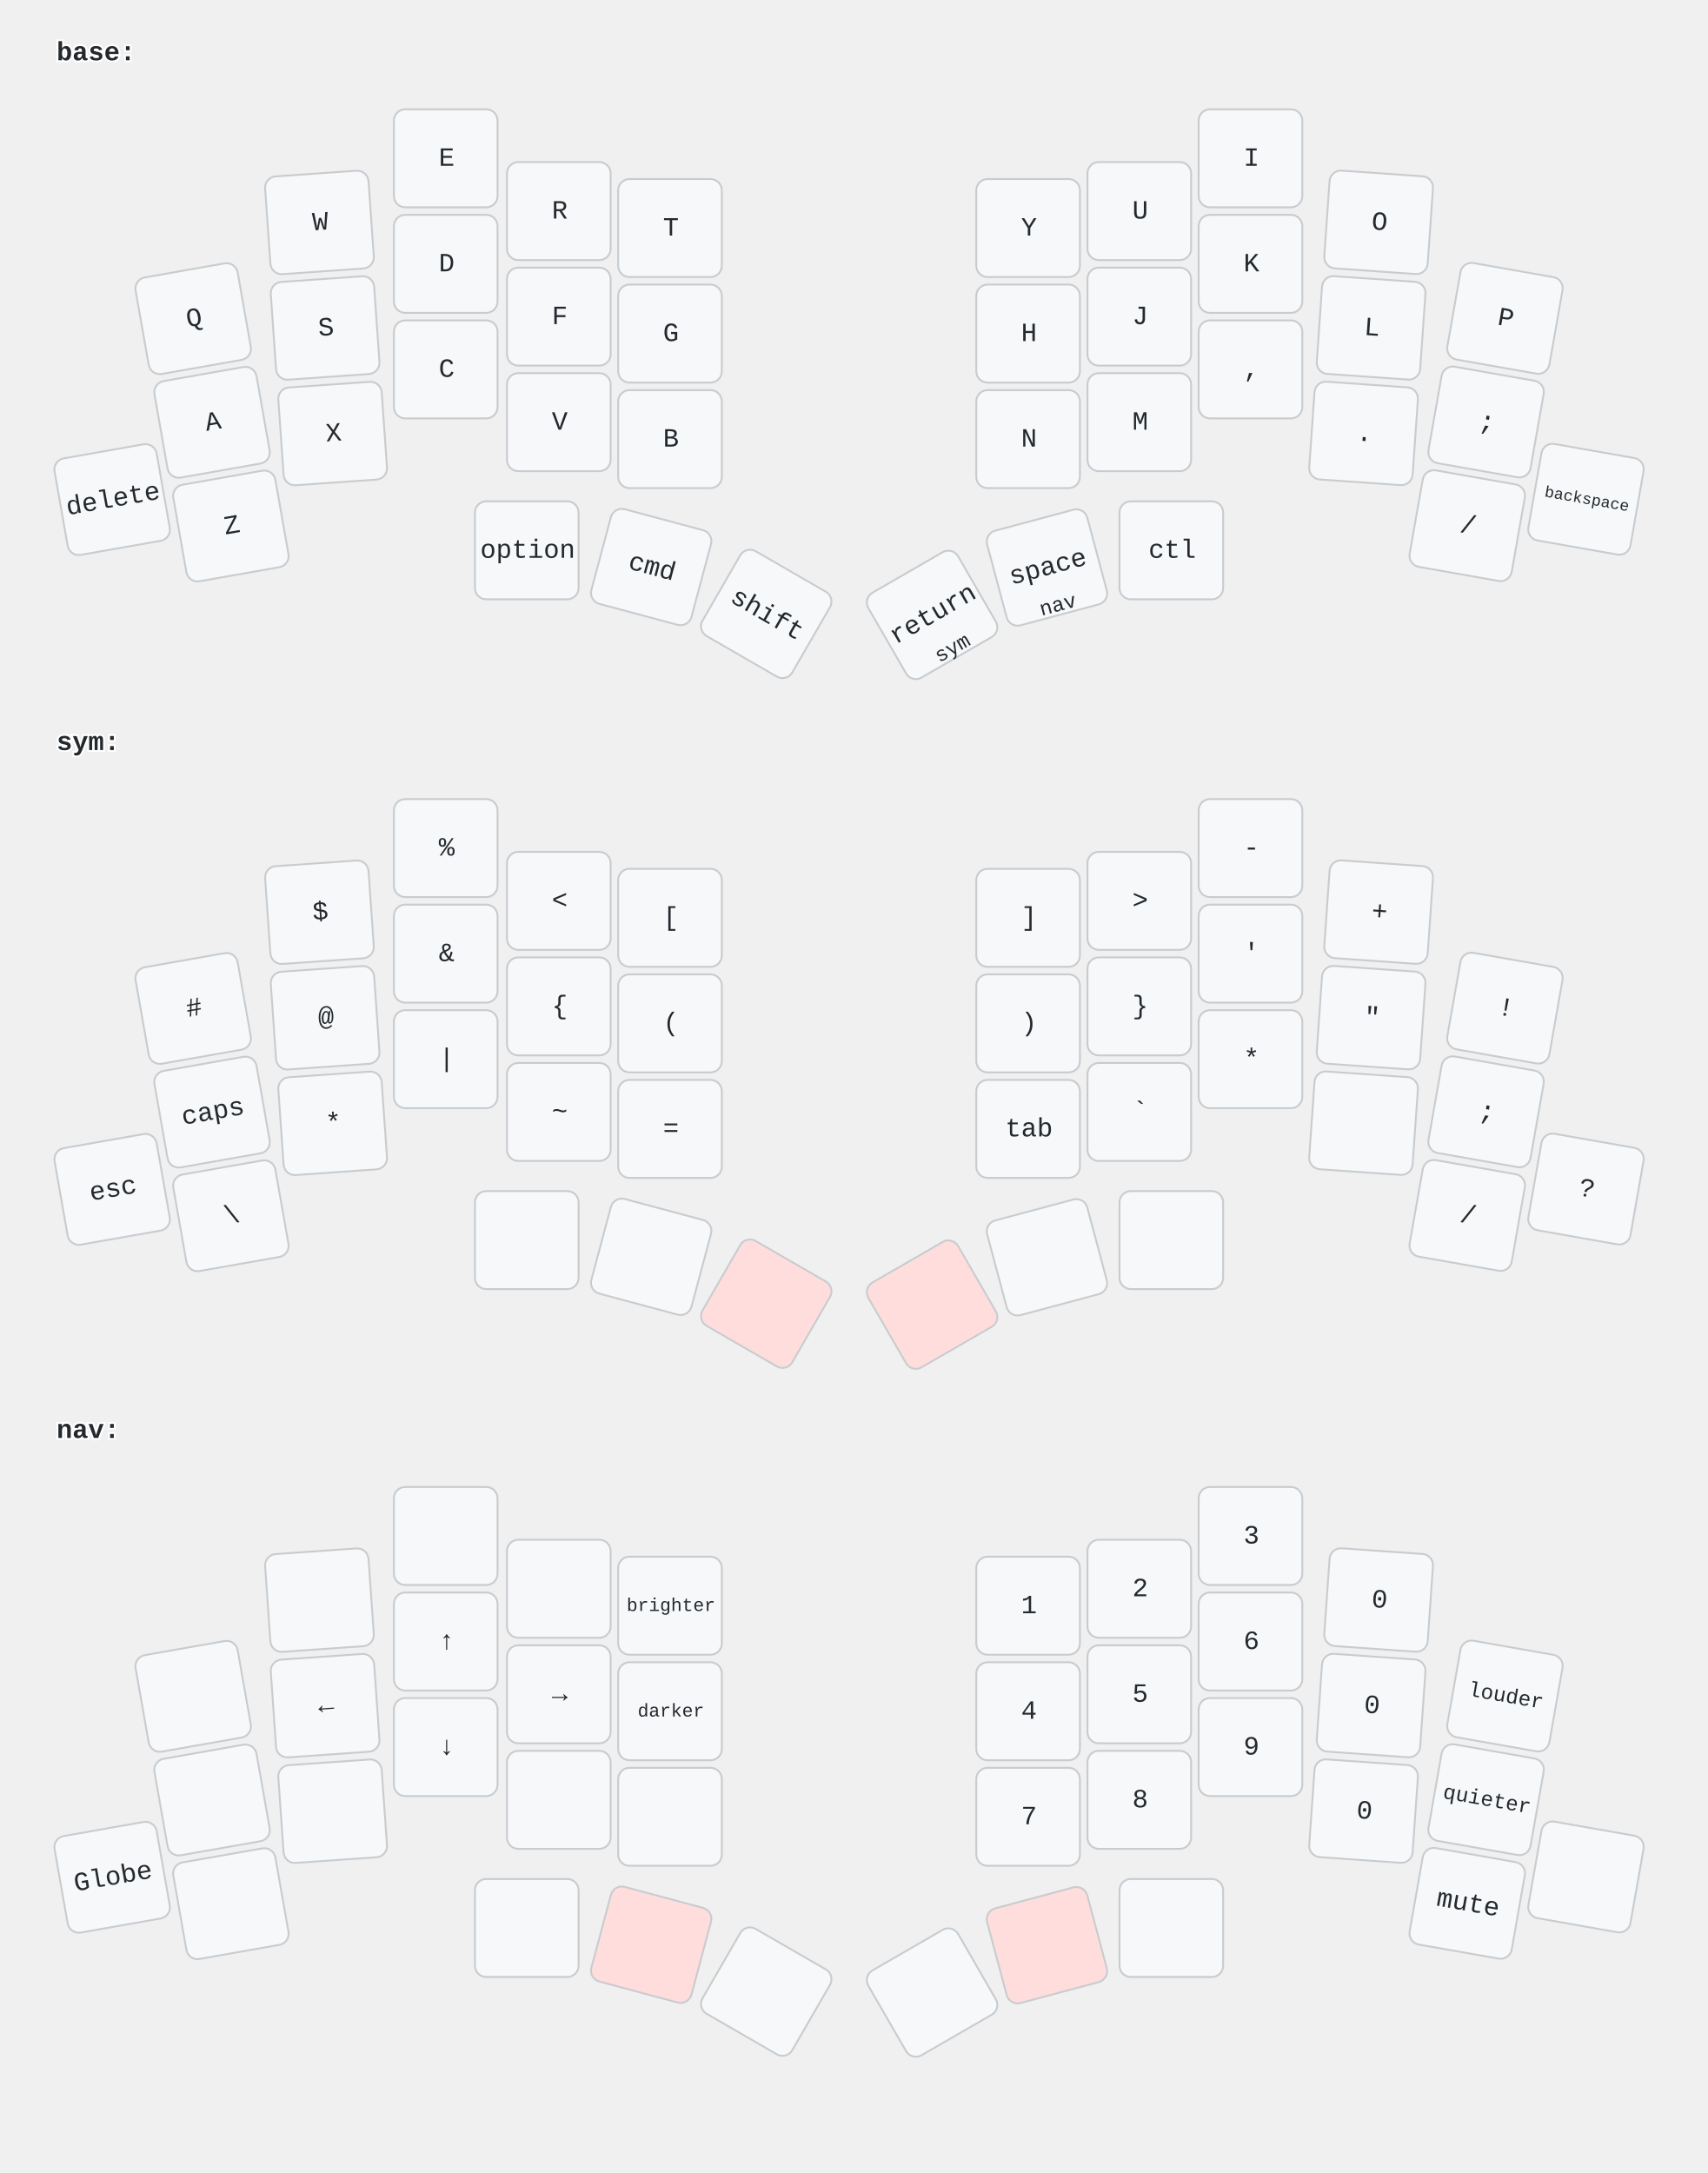
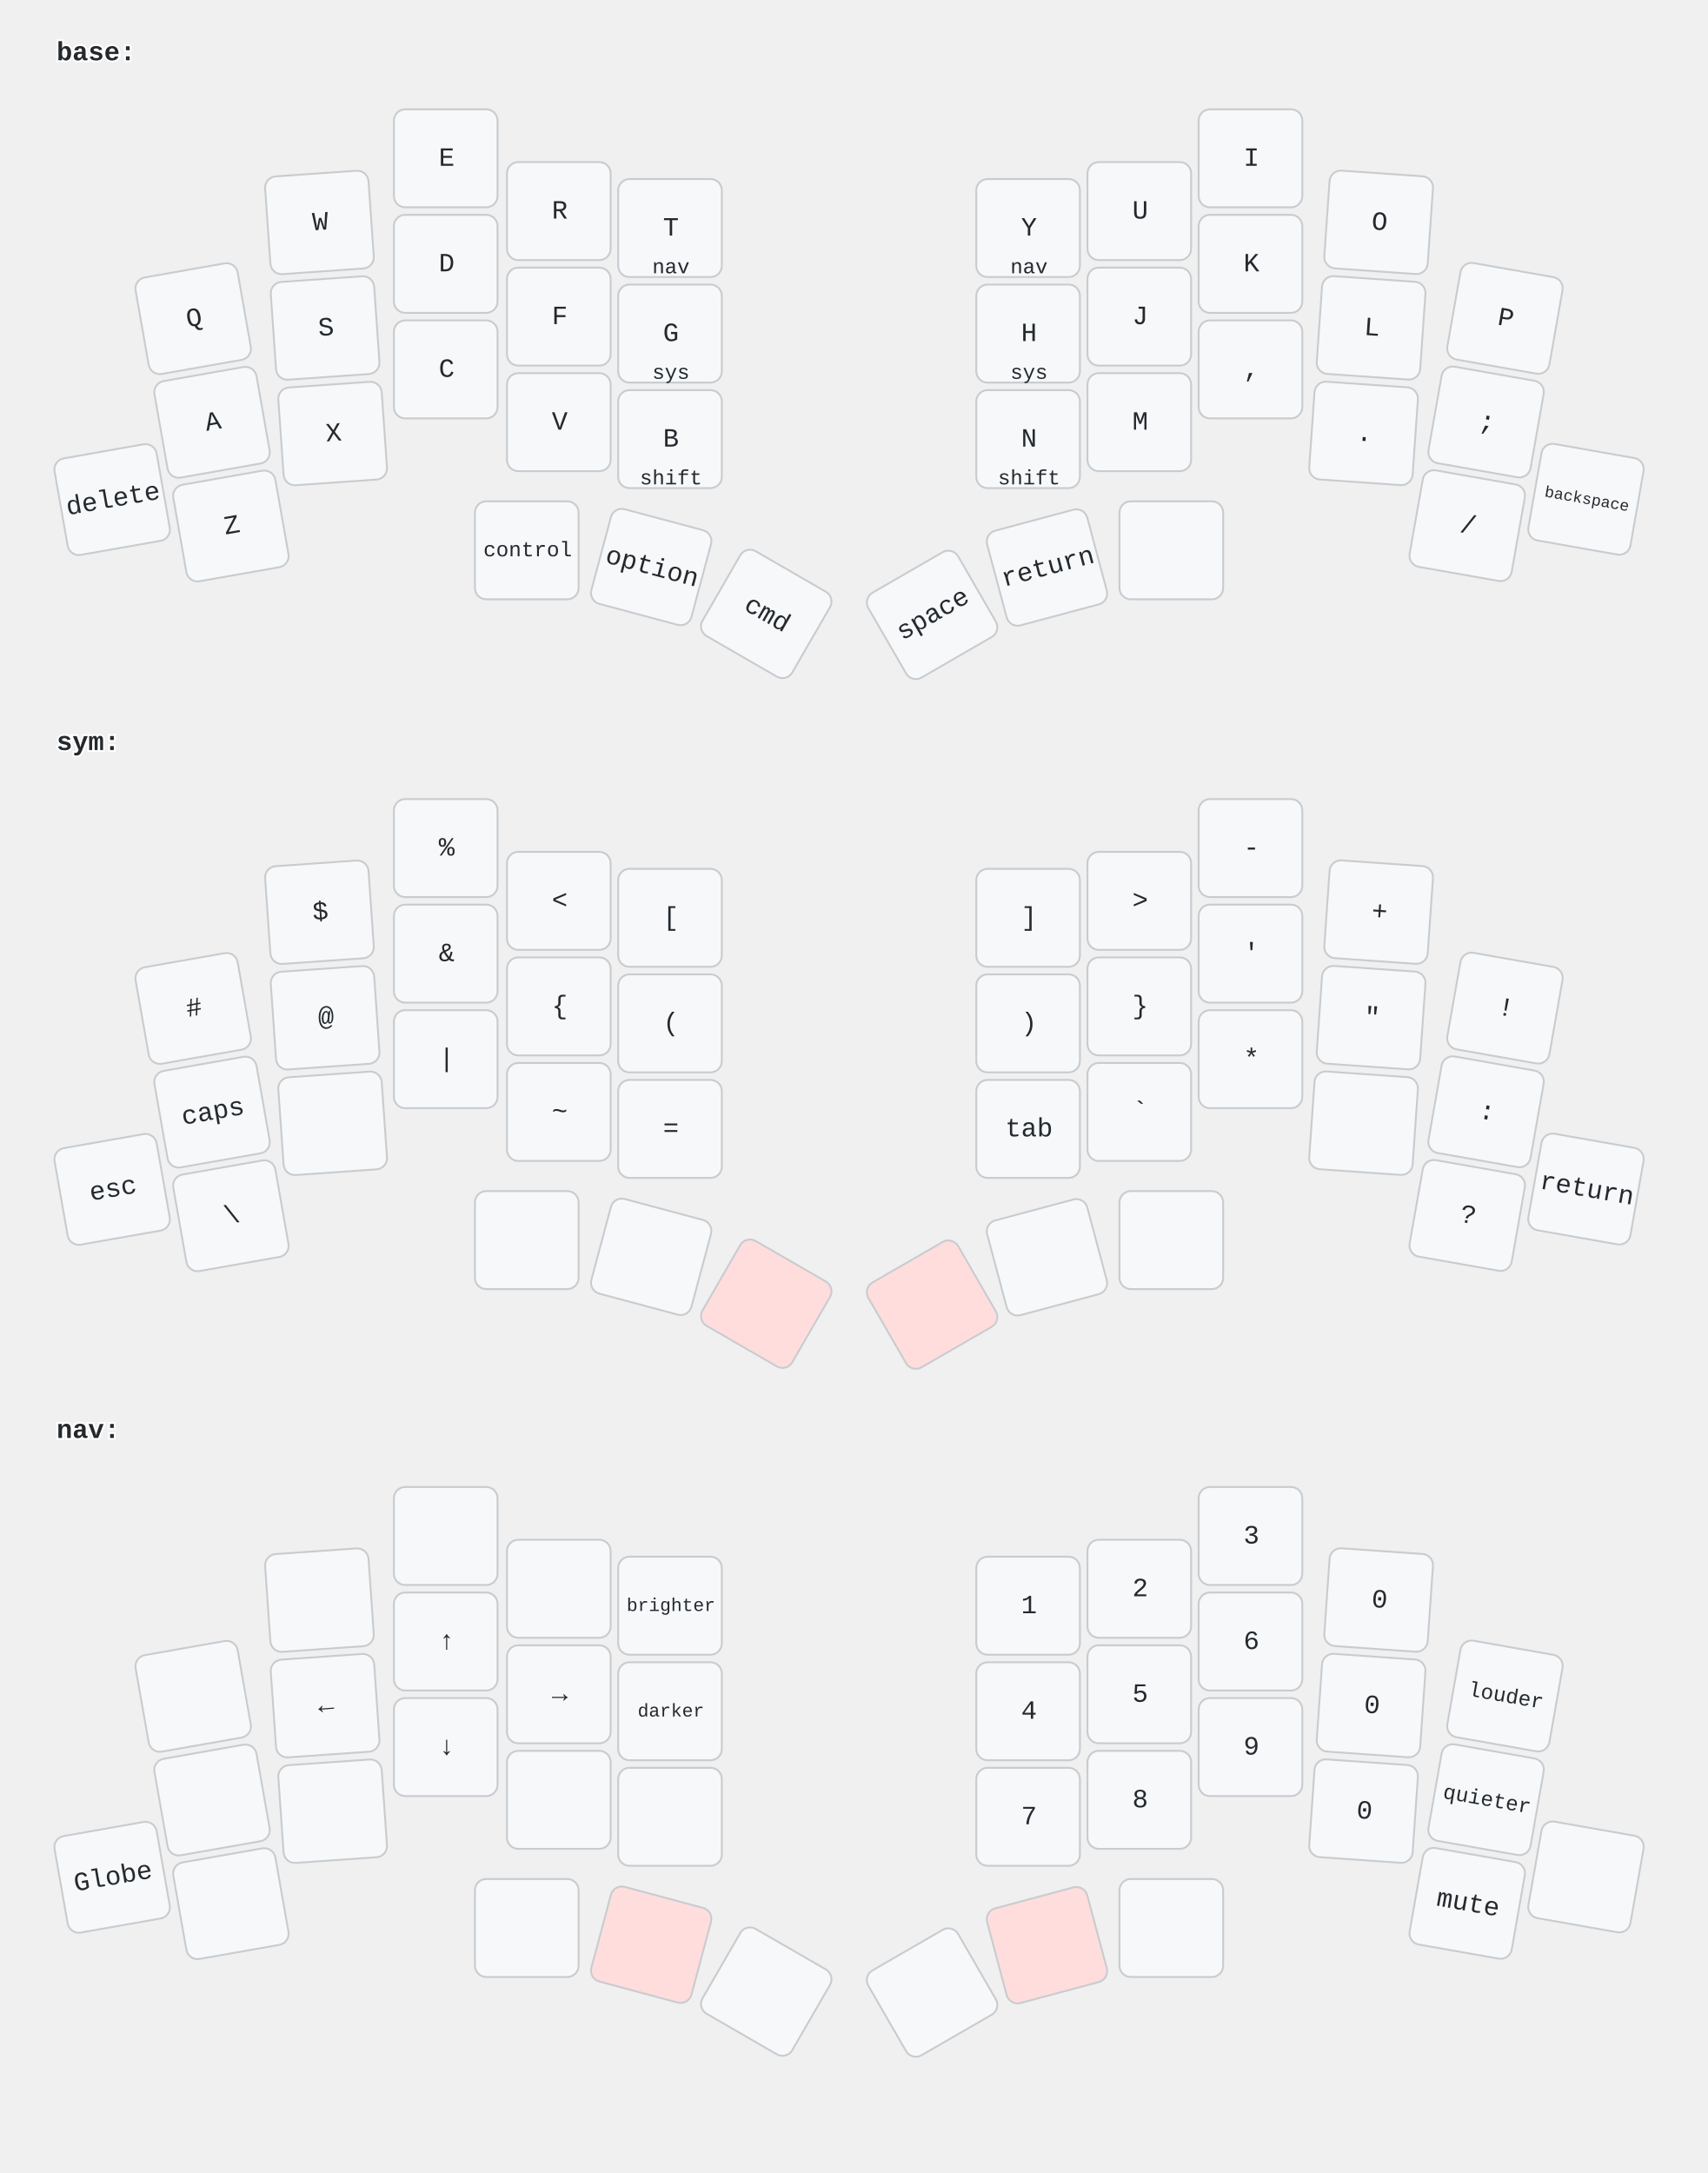
<svg xmlns="http://www.w3.org/2000/svg" width="906" height="1153" viewBox="0 0 906 1153" class="keymap">
  <style>/* inherit to force styles through use tags */
svg path {
    fill: inherit;
}

/* font and background color specifications */
svg.keymap {
    font-family: SFMono-Regular,Consolas,Liberation Mono,Menlo,monospace;
    font-size: 14px;
    font-kerning: normal;
    text-rendering: optimizeLegibility;
    fill: #24292e;
}

/* default key styling */
rect.key {
    fill: #f6f8fa;
    stroke: #c9cccf;
    stroke-width: 1;
}

/* default key side styling, only used is draw_key_sides is set */
rect.side {
    filter: brightness(90%);
}

/* color accent for combo boxes */
rect.combo, rect.combo-separate {
    fill: #cdf;
}

/* color accent for held keys */
rect.held, rect.combo.held {
    fill: #fdd;
}

/* color accent for ghost (optional) keys */
rect.ghost, rect.combo.ghost {
    stroke-dasharray: 4, 4;
    stroke-width: 2;
}

text {
    text-anchor: middle;
    dominant-baseline: middle;
}

/* styling for layer labels */
text.label {
    font-weight: bold;
    text-anchor: start;
    stroke: white;
    stroke-width: 2;
    paint-order: stroke;
}

/* styling for combo tap, and key hold/shifted label text */
text.combo, text.hold, text.shifted {
    font-size: 11px;
}

text.hold {
    text-anchor: middle;
    dominant-baseline: auto;
}

text.shifted {
    text-anchor: middle;
    dominant-baseline: hanging;
}

/* styling for hold/shifted label text in combo box */
text.combo.hold, text.combo.shifted {
    font-size: 8px;
}

/* lighter symbol for transparent keys */
text.trans {
    fill: #7b7e81;
}

/* styling for combo dendrons */
path.combo {
    stroke-width: 1;
    stroke: gray;
    fill: none;
}

/* Start Tabler Icons Cleanup */
/* cannot use height/width with glyphs */
.icon-tabler &gt; path {
    fill: inherit;
    stroke: inherit;
    stroke-width: 2;
}
/* hide tabler's default box */
.icon-tabler &gt; path[stroke="none"][fill="none"] {
    visibility: hidden;
}
/* End Tabler Icons Cleanup */
</style>
  <g transform="translate(30, 0)" class="layer-base">
    <text x="0" y="28" class="label">base:</text>
    <g transform="translate(0, 56)">
      <g transform="translate(73, 113) rotate(-10.0)" class="key keypos-0">
        <rect rx="6" ry="6" x="-28" y="-26" width="55" height="52" class="key" />
        <text x="0" y="0" class="key tap">Q</text>
      </g>
      <g transform="translate(140, 62) rotate(-4.0)" class="key keypos-1">
        <rect rx="6" ry="6" x="-28" y="-26" width="55" height="52" class="key" />
        <text x="0" y="0" class="key tap">W</text>
      </g>
      <g transform="translate(207, 28)" class="key keypos-2">
        <rect rx="6" ry="6" x="-28" y="-26" width="55" height="52" class="key" />
        <text x="0" y="0" class="key tap">E</text>
      </g>
      <g transform="translate(267, 56)" class="key keypos-3">
        <rect rx="6" ry="6" x="-28" y="-26" width="55" height="52" class="key" />
        <text x="0" y="0" class="key tap">R</text>
      </g>
      <g transform="translate(326, 65)" class="key keypos-4">
        <rect rx="6" ry="6" x="-28" y="-26" width="55" height="52" class="key" />
        <text x="0" y="0" class="key tap">T</text>
+         <text x="0" y="24" class="key hold">nav</text>
      </g>
      <g transform="translate(516, 65)" class="key keypos-5">
        <rect rx="6" ry="6" x="-28" y="-26" width="55" height="52" class="key" />
        <text x="0" y="0" class="key tap">Y</text>
+         <text x="0" y="24" class="key hold">nav</text>
      </g>
      <g transform="translate(575, 56)" class="key keypos-6">
        <rect rx="6" ry="6" x="-28" y="-26" width="55" height="52" class="key" />
        <text x="0" y="0" class="key tap">U</text>
      </g>
      <g transform="translate(634, 28)" class="key keypos-7">
        <rect rx="6" ry="6" x="-28" y="-26" width="55" height="52" class="key" />
        <text x="0" y="0" class="key tap">I</text>
      </g>
      <g transform="translate(702, 62) rotate(4.0)" class="key keypos-8">
        <rect rx="6" ry="6" x="-28" y="-26" width="55" height="52" class="key" />
        <text x="0" y="0" class="key tap">O</text>
      </g>
      <g transform="translate(769, 113) rotate(10.0)" class="key keypos-9">
        <rect rx="6" ry="6" x="-28" y="-26" width="55" height="52" class="key" />
        <text x="0" y="0" class="key tap">P</text>
      </g>
      <g transform="translate(83, 168) rotate(-10.0)" class="key keypos-10">
        <rect rx="6" ry="6" x="-28" y="-26" width="55" height="52" class="key" />
        <text x="0" y="0" class="key tap">A</text>
      </g>
      <g transform="translate(143, 118) rotate(-4.0)" class="key keypos-11">
        <rect rx="6" ry="6" x="-28" y="-26" width="55" height="52" class="key" />
        <text x="0" y="0" class="key tap">S</text>
      </g>
      <g transform="translate(207, 84)" class="key keypos-12">
        <rect rx="6" ry="6" x="-28" y="-26" width="55" height="52" class="key" />
        <text x="0" y="0" class="key tap">D</text>
      </g>
      <g transform="translate(267, 112)" class="key keypos-13">
        <rect rx="6" ry="6" x="-28" y="-26" width="55" height="52" class="key" />
        <text x="0" y="0" class="key tap">F</text>
      </g>
      <g transform="translate(326, 121)" class="key keypos-14">
        <rect rx="6" ry="6" x="-28" y="-26" width="55" height="52" class="key" />
        <text x="0" y="0" class="key tap">G</text>
+         <text x="0" y="24" class="key hold">sys</text>
      </g>
      <g transform="translate(516, 121)" class="key keypos-15">
        <rect rx="6" ry="6" x="-28" y="-26" width="55" height="52" class="key" />
        <text x="0" y="0" class="key tap">H</text>
+         <text x="0" y="24" class="key hold">sys</text>
      </g>
      <g transform="translate(575, 112)" class="key keypos-16">
        <rect rx="6" ry="6" x="-28" y="-26" width="55" height="52" class="key" />
        <text x="0" y="0" class="key tap">J</text>
      </g>
      <g transform="translate(634, 84)" class="key keypos-17">
        <rect rx="6" ry="6" x="-28" y="-26" width="55" height="52" class="key" />
        <text x="0" y="0" class="key tap">K</text>
      </g>
      <g transform="translate(698, 118) rotate(4.0)" class="key keypos-18">
        <rect rx="6" ry="6" x="-28" y="-26" width="55" height="52" class="key" />
        <text x="0" y="0" class="key tap">L</text>
      </g>
      <g transform="translate(759, 168) rotate(10.0)" class="key keypos-19">
        <rect rx="6" ry="6" x="-28" y="-26" width="55" height="52" class="key" />
        <text x="0" y="0" class="key tap">;</text>
      </g>
      <g transform="translate(30, 209) rotate(-10.0)" class="key keypos-20">
        <rect rx="6" ry="6" x="-28" y="-26" width="55" height="52" class="key" />
        <text x="0" y="0" class="key tap">delete</text>
      </g>
      <g transform="translate(93, 223) rotate(-10.0)" class="key keypos-21">
        <rect rx="6" ry="6" x="-28" y="-26" width="55" height="52" class="key" />
        <text x="0" y="0" class="key tap">Z</text>
      </g>
      <g transform="translate(147, 174) rotate(-4.0)" class="key keypos-22">
        <rect rx="6" ry="6" x="-28" y="-26" width="55" height="52" class="key" />
        <text x="0" y="0" class="key tap">X</text>
      </g>
      <g transform="translate(207, 140)" class="key keypos-23">
        <rect rx="6" ry="6" x="-28" y="-26" width="55" height="52" class="key" />
        <text x="0" y="0" class="key tap">C</text>
      </g>
      <g transform="translate(267, 168)" class="key keypos-24">
        <rect rx="6" ry="6" x="-28" y="-26" width="55" height="52" class="key" />
        <text x="0" y="0" class="key tap">V</text>
      </g>
      <g transform="translate(326, 177)" class="key keypos-25">
        <rect rx="6" ry="6" x="-28" y="-26" width="55" height="52" class="key" />
        <text x="0" y="0" class="key tap">B</text>
+         <text x="0" y="24" class="key hold">shift</text>
      </g>
      <g transform="translate(516, 177)" class="key keypos-26">
        <rect rx="6" ry="6" x="-28" y="-26" width="55" height="52" class="key" />
        <text x="0" y="0" class="key tap">N</text>
+         <text x="0" y="24" class="key hold">shift</text>
      </g>
      <g transform="translate(575, 168)" class="key keypos-27">
        <rect rx="6" ry="6" x="-28" y="-26" width="55" height="52" class="key" />
        <text x="0" y="0" class="key tap">M</text>
      </g>
      <g transform="translate(634, 140)" class="key keypos-28">
        <rect rx="6" ry="6" x="-28" y="-26" width="55" height="52" class="key" />
        <text x="0" y="0" class="key tap">,</text>
      </g>
      <g transform="translate(694, 174) rotate(4.0)" class="key keypos-29">
        <rect rx="6" ry="6" x="-28" y="-26" width="55" height="52" class="key" />
        <text x="0" y="0" class="key tap">.</text>
      </g>
      <g transform="translate(749, 223) rotate(10.0)" class="key keypos-30">
        <rect rx="6" ry="6" x="-28" y="-26" width="55" height="52" class="key" />
        <text x="0" y="0" class="key tap">/</text>
      </g>
      <g transform="translate(812, 209) rotate(10.0)" class="key keypos-31">
        <rect rx="6" ry="6" x="-28" y="-26" width="55" height="52" class="key" />
        <text x="0" y="0" class="key tap" style="font-size: 60%">backspace</text>
      </g>
      <g transform="translate(250, 236)" class="key keypos-32">
        <rect rx="6" ry="6" x="-28" y="-26" width="55" height="52" class="key" />
+         <text x="0" y="0" class="key tap" style="font-size: 80%">control</text>
+       </g>
+       <g transform="translate(316, 245) rotate(15.0)" class="key keypos-33">
+         <rect rx="6" ry="6" x="-28" y="-26" width="55" height="52" class="key" />
        <text x="0" y="0" class="key tap">option</text>
      </g>
-       <g transform="translate(316, 245) rotate(15.0)" class="key keypos-33">
+       <g transform="translate(377, 270) rotate(30.0)" class="key keypos-34">
        <rect rx="6" ry="6" x="-28" y="-26" width="55" height="52" class="key" />
        <text x="0" y="0" class="key tap">cmd</text>
      </g>
-       <g transform="translate(377, 270) rotate(30.0)" class="key keypos-34">
-         <rect rx="6" ry="6" x="-28" y="-26" width="55" height="52" class="key" />
-         <text x="0" y="0" class="key tap">shift</text>
-       </g>
      <g transform="translate(465, 270) rotate(-30.0)" class="key keypos-35">
        <rect rx="6" ry="6" x="-28" y="-26" width="55" height="52" class="key" />
+         <text x="0" y="0" class="key tap">space</text>
+       </g>
+       <g transform="translate(526, 245) rotate(-15.0)" class="key keypos-36">
+         <rect rx="6" ry="6" x="-28" y="-26" width="55" height="52" class="key" />
        <text x="0" y="0" class="key tap">return</text>
-         <text x="0" y="24" class="key hold">sym</text>
-       </g>
-       <g transform="translate(526, 245) rotate(-15.0)" class="key keypos-36">
-         <rect rx="6" ry="6" x="-28" y="-26" width="55" height="52" class="key" />
-         <text x="0" y="0" class="key tap">space</text>
-         <text x="0" y="24" class="key hold">nav</text>
      </g>
      <g transform="translate(592, 236)" class="key keypos-37">
        <rect rx="6" ry="6" x="-28" y="-26" width="55" height="52" class="key" />
-         <text x="0" y="0" class="key tap">ctl</text>
+         <text x="0" y="0" class="key tap" />
      </g>
    </g>
  </g>
  <g transform="translate(30, 366)" class="layer-sym">
    <text x="0" y="28" class="label">sym:</text>
    <g transform="translate(0, 56)">
      <g transform="translate(73, 113) rotate(-10.0)" class="key keypos-0">
        <rect rx="6" ry="6" x="-28" y="-26" width="55" height="52" class="key" />
        <text x="0" y="0" class="key tap">#</text>
      </g>
      <g transform="translate(140, 62) rotate(-4.0)" class="key keypos-1">
        <rect rx="6" ry="6" x="-28" y="-26" width="55" height="52" class="key" />
        <text x="0" y="0" class="key tap">$</text>
      </g>
      <g transform="translate(207, 28)" class="key keypos-2">
        <rect rx="6" ry="6" x="-28" y="-26" width="55" height="52" class="key" />
        <text x="0" y="0" class="key tap">%</text>
      </g>
      <g transform="translate(267, 56)" class="key keypos-3">
        <rect rx="6" ry="6" x="-28" y="-26" width="55" height="52" class="key" />
        <text x="0" y="0" class="key tap">&lt;</text>
      </g>
      <g transform="translate(326, 65)" class="key keypos-4">
        <rect rx="6" ry="6" x="-28" y="-26" width="55" height="52" class="key" />
        <text x="0" y="0" class="key tap">[</text>
      </g>
      <g transform="translate(516, 65)" class="key keypos-5">
        <rect rx="6" ry="6" x="-28" y="-26" width="55" height="52" class="key" />
        <text x="0" y="0" class="key tap">]</text>
      </g>
      <g transform="translate(575, 56)" class="key keypos-6">
        <rect rx="6" ry="6" x="-28" y="-26" width="55" height="52" class="key" />
        <text x="0" y="0" class="key tap">&gt;</text>
      </g>
      <g transform="translate(634, 28)" class="key keypos-7">
        <rect rx="6" ry="6" x="-28" y="-26" width="55" height="52" class="key" />
        <text x="0" y="0" class="key tap">-</text>
      </g>
      <g transform="translate(702, 62) rotate(4.0)" class="key keypos-8">
        <rect rx="6" ry="6" x="-28" y="-26" width="55" height="52" class="key" />
        <text x="0" y="0" class="key tap">+</text>
      </g>
      <g transform="translate(769, 113) rotate(10.0)" class="key keypos-9">
        <rect rx="6" ry="6" x="-28" y="-26" width="55" height="52" class="key" />
        <text x="0" y="0" class="key tap">!</text>
      </g>
      <g transform="translate(83, 168) rotate(-10.0)" class="key keypos-10">
        <rect rx="6" ry="6" x="-28" y="-26" width="55" height="52" class="key" />
        <text x="0" y="0" class="key tap">caps</text>
      </g>
      <g transform="translate(143, 118) rotate(-4.0)" class="key keypos-11">
        <rect rx="6" ry="6" x="-28" y="-26" width="55" height="52" class="key" />
        <text x="0" y="0" class="key tap">@</text>
      </g>
      <g transform="translate(207, 84)" class="key keypos-12">
        <rect rx="6" ry="6" x="-28" y="-26" width="55" height="52" class="key" />
        <text x="0" y="0" class="key tap">&amp;</text>
      </g>
      <g transform="translate(267, 112)" class="key keypos-13">
        <rect rx="6" ry="6" x="-28" y="-26" width="55" height="52" class="key" />
        <text x="0" y="0" class="key tap">{</text>
      </g>
      <g transform="translate(326, 121)" class="key keypos-14">
        <rect rx="6" ry="6" x="-28" y="-26" width="55" height="52" class="key" />
        <text x="0" y="0" class="key tap">(</text>
      </g>
      <g transform="translate(516, 121)" class="key keypos-15">
        <rect rx="6" ry="6" x="-28" y="-26" width="55" height="52" class="key" />
        <text x="0" y="0" class="key tap">)</text>
      </g>
      <g transform="translate(575, 112)" class="key keypos-16">
        <rect rx="6" ry="6" x="-28" y="-26" width="55" height="52" class="key" />
        <text x="0" y="0" class="key tap">}</text>
      </g>
      <g transform="translate(634, 84)" class="key keypos-17">
        <rect rx="6" ry="6" x="-28" y="-26" width="55" height="52" class="key" />
        <text x="0" y="0" class="key tap">'</text>
      </g>
      <g transform="translate(698, 118) rotate(4.0)" class="key keypos-18">
        <rect rx="6" ry="6" x="-28" y="-26" width="55" height="52" class="key" />
        <text x="0" y="0" class="key tap">"</text>
      </g>
      <g transform="translate(759, 168) rotate(10.0)" class="key keypos-19">
        <rect rx="6" ry="6" x="-28" y="-26" width="55" height="52" class="key" />
-         <text x="0" y="0" class="key tap">;</text>
+         <text x="0" y="0" class="key tap">:</text>
      </g>
      <g transform="translate(30, 209) rotate(-10.0)" class="key keypos-20">
        <rect rx="6" ry="6" x="-28" y="-26" width="55" height="52" class="key" />
        <text x="0" y="0" class="key tap">esc</text>
      </g>
      <g transform="translate(93, 223) rotate(-10.0)" class="key keypos-21">
        <rect rx="6" ry="6" x="-28" y="-26" width="55" height="52" class="key" />
        <text x="0" y="0" class="key tap">\</text>
      </g>
      <g transform="translate(147, 174) rotate(-4.0)" class="key keypos-22">
        <rect rx="6" ry="6" x="-28" y="-26" width="55" height="52" class="key" />
+         <text x="0" y="0" class="key tap" />
+       </g>
+       <g transform="translate(207, 140)" class="key keypos-23">
+         <rect rx="6" ry="6" x="-28" y="-26" width="55" height="52" class="key" />
+         <text x="0" y="0" class="key tap">|</text>
+       </g>
+       <g transform="translate(267, 168)" class="key keypos-24">
+         <rect rx="6" ry="6" x="-28" y="-26" width="55" height="52" class="key" />
+         <text x="0" y="0" class="key tap">~</text>
+       </g>
+       <g transform="translate(326, 177)" class="key keypos-25">
+         <rect rx="6" ry="6" x="-28" y="-26" width="55" height="52" class="key" />
+         <text x="0" y="0" class="key tap">=</text>
+       </g>
+       <g transform="translate(516, 177)" class="key keypos-26">
+         <rect rx="6" ry="6" x="-28" y="-26" width="55" height="52" class="key" />
+         <text x="0" y="0" class="key tap">tab</text>
+       </g>
+       <g transform="translate(575, 168)" class="key keypos-27">
+         <rect rx="6" ry="6" x="-28" y="-26" width="55" height="52" class="key" />
+         <text x="0" y="0" class="key tap">`</text>
+       </g>
+       <g transform="translate(634, 140)" class="key keypos-28">
+         <rect rx="6" ry="6" x="-28" y="-26" width="55" height="52" class="key" />
        <text x="0" y="0" class="key tap">*</text>
      </g>
-       <g transform="translate(207, 140)" class="key keypos-23">
-         <rect rx="6" ry="6" x="-28" y="-26" width="55" height="52" class="key" />
-         <text x="0" y="0" class="key tap">|</text>
-       </g>
-       <g transform="translate(267, 168)" class="key keypos-24">
-         <rect rx="6" ry="6" x="-28" y="-26" width="55" height="52" class="key" />
-         <text x="0" y="0" class="key tap">~</text>
-       </g>
-       <g transform="translate(326, 177)" class="key keypos-25">
-         <rect rx="6" ry="6" x="-28" y="-26" width="55" height="52" class="key" />
-         <text x="0" y="0" class="key tap">=</text>
-       </g>
-       <g transform="translate(516, 177)" class="key keypos-26">
-         <rect rx="6" ry="6" x="-28" y="-26" width="55" height="52" class="key" />
-         <text x="0" y="0" class="key tap">tab</text>
-       </g>
-       <g transform="translate(575, 168)" class="key keypos-27">
-         <rect rx="6" ry="6" x="-28" y="-26" width="55" height="52" class="key" />
-         <text x="0" y="0" class="key tap">`</text>
-       </g>
-       <g transform="translate(634, 140)" class="key keypos-28">
-         <rect rx="6" ry="6" x="-28" y="-26" width="55" height="52" class="key" />
-         <text x="0" y="0" class="key tap">*</text>
-       </g>
      <g transform="translate(694, 174) rotate(4.0)" class="key keypos-29">
        <rect rx="6" ry="6" x="-28" y="-26" width="55" height="52" class="key" />
        <text x="0" y="0" class="key tap" />
      </g>
      <g transform="translate(749, 223) rotate(10.0)" class="key keypos-30">
        <rect rx="6" ry="6" x="-28" y="-26" width="55" height="52" class="key" />
-         <text x="0" y="0" class="key tap">/</text>
+         <text x="0" y="0" class="key tap">?</text>
      </g>
      <g transform="translate(812, 209) rotate(10.0)" class="key keypos-31">
        <rect rx="6" ry="6" x="-28" y="-26" width="55" height="52" class="key" />
-         <text x="0" y="0" class="key tap">?</text>
+         <text x="0" y="0" class="key tap">return</text>
      </g>
      <g transform="translate(250, 236)" class="key trans keypos-32">
        <rect rx="6" ry="6" x="-28" y="-26" width="55" height="52" class="key trans" />
        <text x="0" y="0" class="key trans tap" />
      </g>
      <g transform="translate(316, 245) rotate(15.0)" class="key trans keypos-33">
        <rect rx="6" ry="6" x="-28" y="-26" width="55" height="52" class="key trans" />
        <text x="0" y="0" class="key trans tap" />
      </g>
      <g transform="translate(377, 270) rotate(30.0)" class="key trans keypos-34">
        <rect rx="6" ry="6" x="-28" y="-26" width="55" height="52" class="key held" />
        <text x="0" y="0" class="key trans tap" />
      </g>
      <g transform="translate(465, 270) rotate(-30.0)" class="key held keypos-35">
        <rect rx="6" ry="6" x="-28" y="-26" width="55" height="52" class="key held" />
      </g>
      <g transform="translate(526, 245) rotate(-15.0)" class="key trans keypos-36">
        <rect rx="6" ry="6" x="-28" y="-26" width="55" height="52" class="key trans" />
        <text x="0" y="0" class="key trans tap" />
      </g>
      <g transform="translate(592, 236)" class="key trans keypos-37">
        <rect rx="6" ry="6" x="-28" y="-26" width="55" height="52" class="key trans" />
        <text x="0" y="0" class="key trans tap" />
      </g>
    </g>
  </g>
  <g transform="translate(30, 731)" class="layer-nav">
    <text x="0" y="28" class="label">nav:</text>
    <g transform="translate(0, 56)">
      <g transform="translate(73, 113) rotate(-10.0)" class="key keypos-0">
        <rect rx="6" ry="6" x="-28" y="-26" width="55" height="52" class="key" />
      </g>
      <g transform="translate(140, 62) rotate(-4.0)" class="key keypos-1">
        <rect rx="6" ry="6" x="-28" y="-26" width="55" height="52" class="key" />
      </g>
      <g transform="translate(207, 28)" class="key keypos-2">
        <rect rx="6" ry="6" x="-28" y="-26" width="55" height="52" class="key" />
      </g>
      <g transform="translate(267, 56)" class="key keypos-3">
        <rect rx="6" ry="6" x="-28" y="-26" width="55" height="52" class="key" />
      </g>
      <g transform="translate(326, 65)" class="key keypos-4">
        <rect rx="6" ry="6" x="-28" y="-26" width="55" height="52" class="key" />
        <text x="0" y="0" class="key tap" style="font-size: 70%">brighter</text>
      </g>
      <g transform="translate(516, 65)" class="key keypos-5">
        <rect rx="6" ry="6" x="-28" y="-26" width="55" height="52" class="key" />
        <text x="0" y="0" class="key tap">1</text>
      </g>
      <g transform="translate(575, 56)" class="key keypos-6">
        <rect rx="6" ry="6" x="-28" y="-26" width="55" height="52" class="key" />
        <text x="0" y="0" class="key tap">2</text>
      </g>
      <g transform="translate(634, 28)" class="key keypos-7">
        <rect rx="6" ry="6" x="-28" y="-26" width="55" height="52" class="key" />
        <text x="0" y="0" class="key tap">3</text>
      </g>
      <g transform="translate(702, 62) rotate(4.0)" class="key keypos-8">
        <rect rx="6" ry="6" x="-28" y="-26" width="55" height="52" class="key" />
        <text x="0" y="0" class="key tap">0</text>
      </g>
      <g transform="translate(769, 113) rotate(10.0)" class="key keypos-9">
        <rect rx="6" ry="6" x="-28" y="-26" width="55" height="52" class="key" />
        <text x="0" y="0" class="key tap" style="font-size: 80%">louder</text>
      </g>
      <g transform="translate(83, 168) rotate(-10.0)" class="key keypos-10">
        <rect rx="6" ry="6" x="-28" y="-26" width="55" height="52" class="key" />
      </g>
      <g transform="translate(143, 118) rotate(-4.0)" class="key keypos-11">
        <rect rx="6" ry="6" x="-28" y="-26" width="55" height="52" class="key" />
        <text x="0" y="0" class="key tap">←</text>
      </g>
      <g transform="translate(207, 84)" class="key keypos-12">
        <rect rx="6" ry="6" x="-28" y="-26" width="55" height="52" class="key" />
        <text x="0" y="0" class="key tap">↑</text>
      </g>
      <g transform="translate(267, 112)" class="key keypos-13">
        <rect rx="6" ry="6" x="-28" y="-26" width="55" height="52" class="key" />
        <text x="0" y="0" class="key tap">→</text>
      </g>
      <g transform="translate(326, 121)" class="key keypos-14">
        <rect rx="6" ry="6" x="-28" y="-26" width="55" height="52" class="key" />
        <text x="0" y="0" class="key tap" style="font-size: 70%">darker</text>
      </g>
      <g transform="translate(516, 121)" class="key keypos-15">
        <rect rx="6" ry="6" x="-28" y="-26" width="55" height="52" class="key" />
        <text x="0" y="0" class="key tap">4</text>
      </g>
      <g transform="translate(575, 112)" class="key keypos-16">
        <rect rx="6" ry="6" x="-28" y="-26" width="55" height="52" class="key" />
        <text x="0" y="0" class="key tap">5</text>
      </g>
      <g transform="translate(634, 84)" class="key keypos-17">
        <rect rx="6" ry="6" x="-28" y="-26" width="55" height="52" class="key" />
        <text x="0" y="0" class="key tap">6</text>
      </g>
      <g transform="translate(698, 118) rotate(4.0)" class="key keypos-18">
        <rect rx="6" ry="6" x="-28" y="-26" width="55" height="52" class="key" />
        <text x="0" y="0" class="key tap">0</text>
      </g>
      <g transform="translate(759, 168) rotate(10.0)" class="key keypos-19">
        <rect rx="6" ry="6" x="-28" y="-26" width="55" height="52" class="key" />
        <text x="0" y="0" class="key tap" style="font-size: 80%">quieter</text>
      </g>
      <g transform="translate(30, 209) rotate(-10.0)" class="key keypos-20">
        <rect rx="6" ry="6" x="-28" y="-26" width="55" height="52" class="key" />
        <text x="0" y="0" class="key tap">Globe</text>
      </g>
      <g transform="translate(93, 223) rotate(-10.0)" class="key keypos-21">
        <rect rx="6" ry="6" x="-28" y="-26" width="55" height="52" class="key" />
      </g>
      <g transform="translate(147, 174) rotate(-4.0)" class="key keypos-22">
        <rect rx="6" ry="6" x="-28" y="-26" width="55" height="52" class="key" />
      </g>
      <g transform="translate(207, 140)" class="key keypos-23">
        <rect rx="6" ry="6" x="-28" y="-26" width="55" height="52" class="key" />
        <text x="0" y="0" class="key tap">↓</text>
      </g>
      <g transform="translate(267, 168)" class="key keypos-24">
        <rect rx="6" ry="6" x="-28" y="-26" width="55" height="52" class="key" />
      </g>
      <g transform="translate(326, 177)" class="key keypos-25">
        <rect rx="6" ry="6" x="-28" y="-26" width="55" height="52" class="key" />
      </g>
      <g transform="translate(516, 177)" class="key keypos-26">
        <rect rx="6" ry="6" x="-28" y="-26" width="55" height="52" class="key" />
        <text x="0" y="0" class="key tap">7</text>
      </g>
      <g transform="translate(575, 168)" class="key keypos-27">
        <rect rx="6" ry="6" x="-28" y="-26" width="55" height="52" class="key" />
        <text x="0" y="0" class="key tap">8</text>
      </g>
      <g transform="translate(634, 140)" class="key keypos-28">
        <rect rx="6" ry="6" x="-28" y="-26" width="55" height="52" class="key" />
        <text x="0" y="0" class="key tap">9</text>
      </g>
      <g transform="translate(694, 174) rotate(4.0)" class="key keypos-29">
        <rect rx="6" ry="6" x="-28" y="-26" width="55" height="52" class="key" />
        <text x="0" y="0" class="key tap">0</text>
      </g>
      <g transform="translate(749, 223) rotate(10.0)" class="key keypos-30">
        <rect rx="6" ry="6" x="-28" y="-26" width="55" height="52" class="key" />
        <text x="0" y="0" class="key tap">mute</text>
      </g>
      <g transform="translate(812, 209) rotate(10.0)" class="key keypos-31">
        <rect rx="6" ry="6" x="-28" y="-26" width="55" height="52" class="key" />
      </g>
      <g transform="translate(250, 236)" class="key trans keypos-32">
        <rect rx="6" ry="6" x="-28" y="-26" width="55" height="52" class="key trans" />
        <text x="0" y="0" class="key trans tap" />
      </g>
      <g transform="translate(316, 245) rotate(15.0)" class="key trans keypos-33">
        <rect rx="6" ry="6" x="-28" y="-26" width="55" height="52" class="key held" />
        <text x="0" y="0" class="key trans tap" />
      </g>
      <g transform="translate(377, 270) rotate(30.0)" class="key held keypos-34">
        <rect rx="6" ry="6" x="-28" y="-26" width="55" height="52" class="key trans" />
      </g>
      <g transform="translate(465, 270) rotate(-30.0)" class="key trans keypos-35">
        <rect rx="6" ry="6" x="-28" y="-26" width="55" height="52" class="key trans" />
        <text x="0" y="0" class="key trans tap" />
      </g>
      <g transform="translate(526, 245) rotate(-15.0)" class="key trans keypos-36">
        <rect rx="6" ry="6" x="-28" y="-26" width="55" height="52" class="key held" />
        <text x="0" y="0" class="key trans tap" />
      </g>
      <g transform="translate(592, 236)" class="key trans keypos-37">
        <rect rx="6" ry="6" x="-28" y="-26" width="55" height="52" class="key trans" />
        <text x="0" y="0" class="key trans tap" />
      </g>
    </g>
  </g>
</svg>
